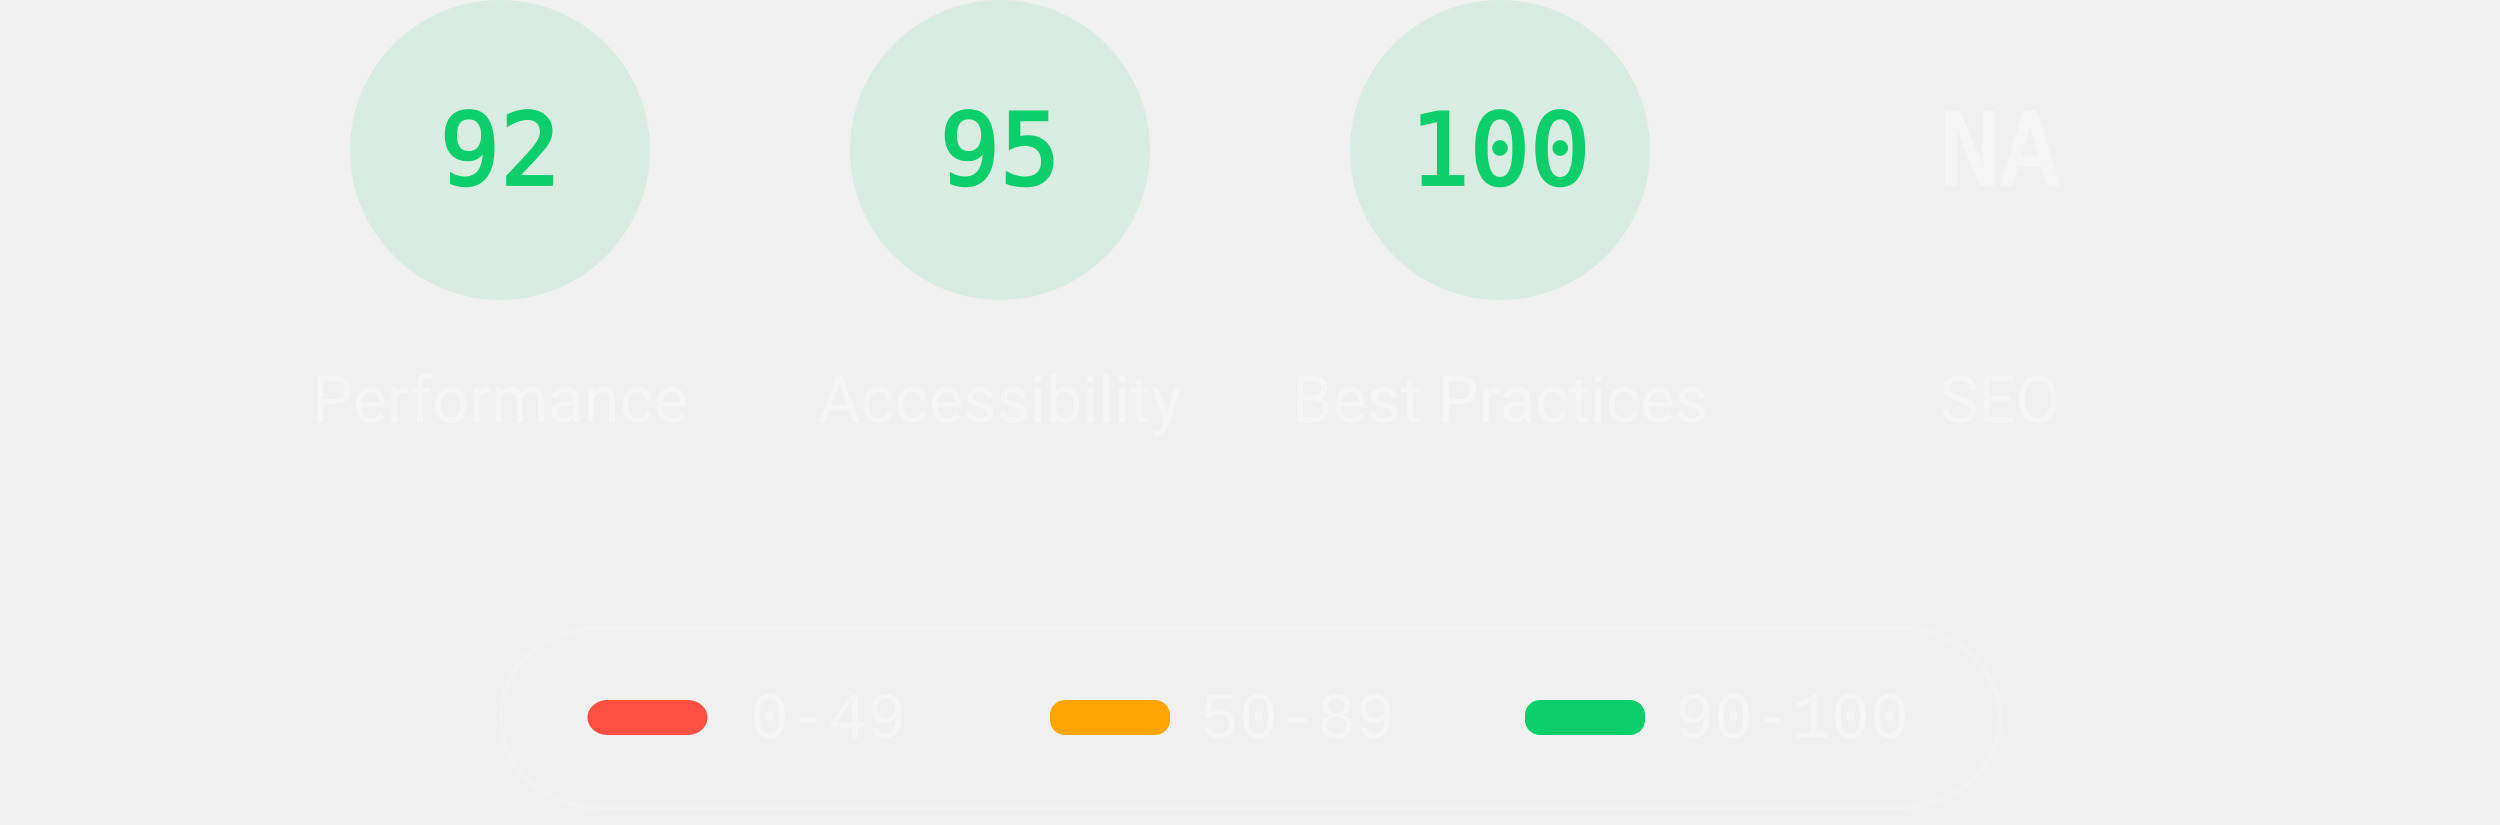
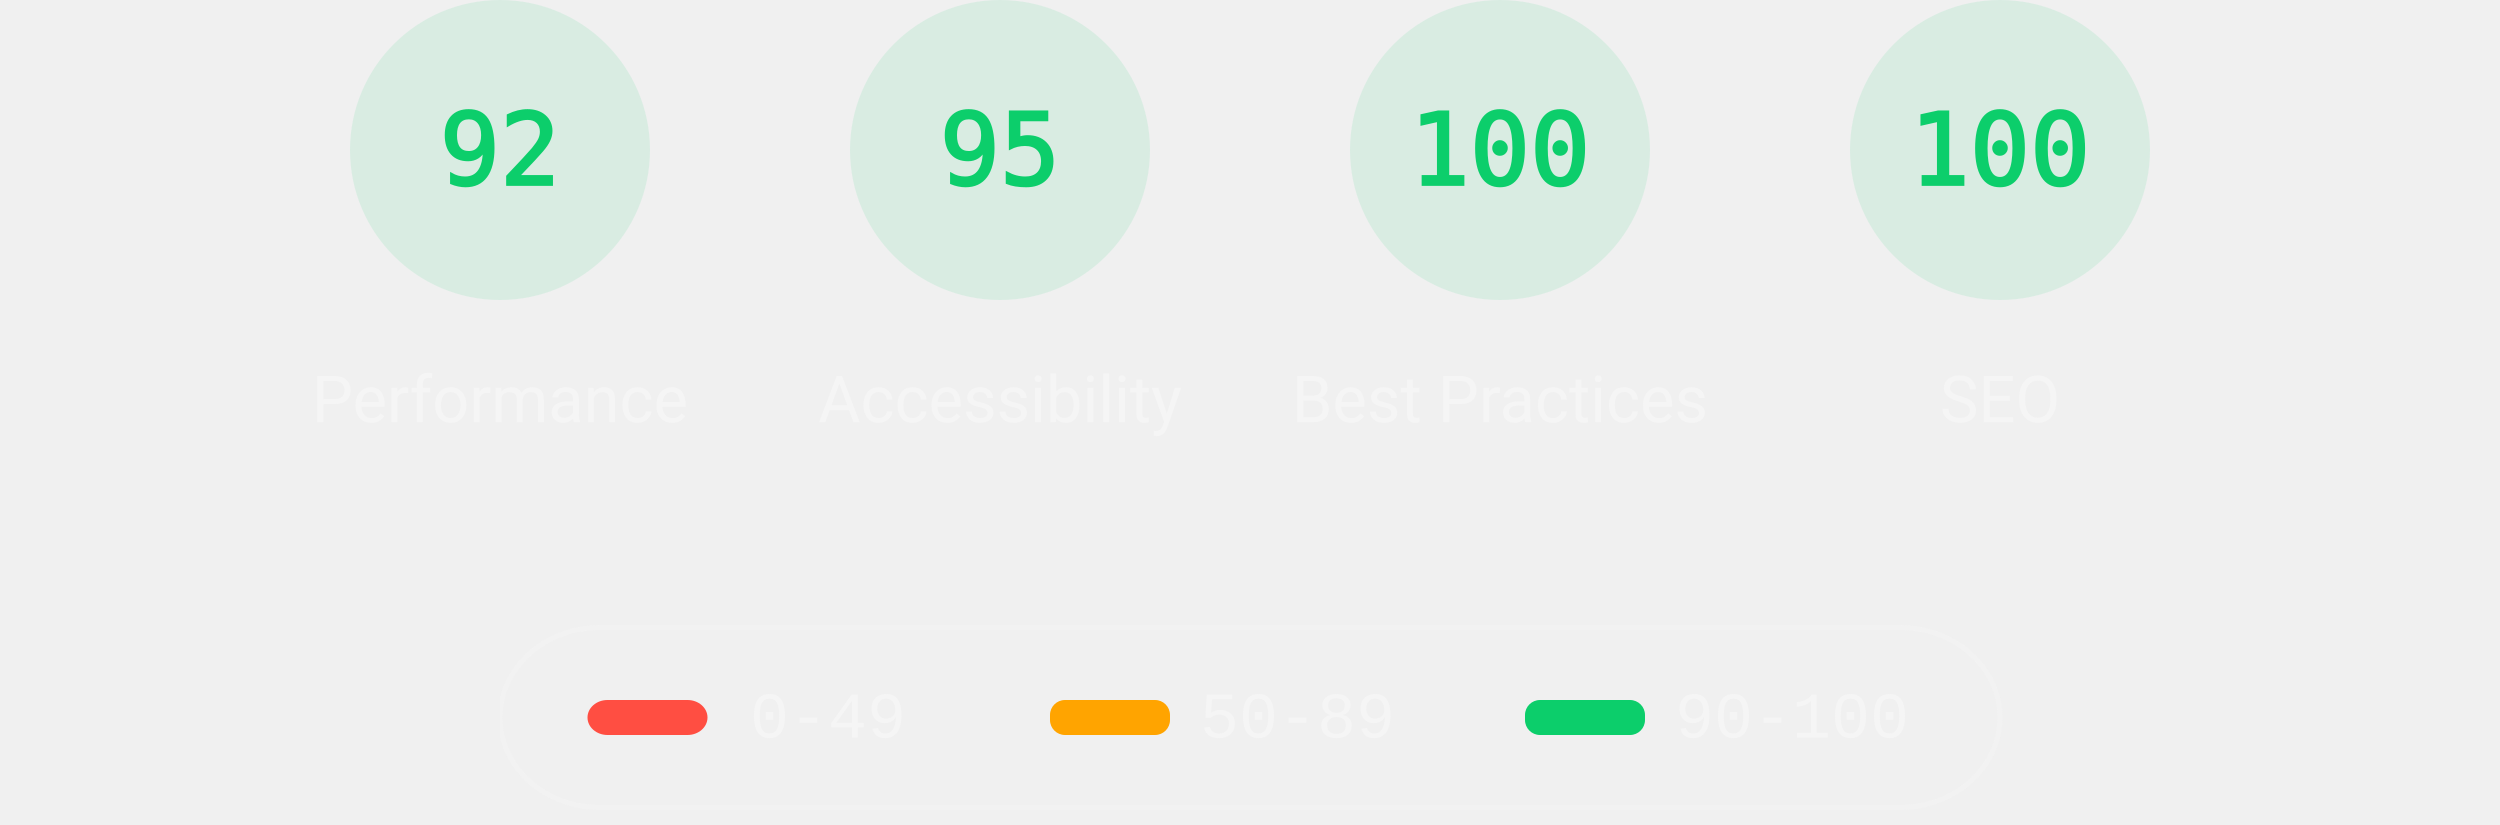
<svg xmlns="http://www.w3.org/2000/svg" class="theme--dark" fill="none" width="1000" height="330">
  <style>
			.gauge-base {
				opacity: 0.1
			}

			.gauge-arc {
				fill: none;
				animation-delay: 250ms;
				stroke-linecap: round;
				transform: rotate(-90deg);
				transform-origin: 100px 60px;
				animation: load-gauge 1s ease forwards
			}

			.guage-text {
				font-size: 40px;
				font-family: monospace;
				text-align: center
			}

			.guage-red {
				color: #ff4e42;
				fill: #ff4e42;
				stroke: #ff4e42
			}
			.guage-orange {
				color: #ffa400;
				fill: #ffa400;
				stroke: #ffa400
			}
			.guage-green {
				color: #0cce6b;
				fill: #0cce6b;
				stroke: #0cce6b
			}
			.theme--agnostic .guage-undefined {
				color: #5c5c5c;
				fill: #5c5c5c;
				stroke: #5c5c5c
			}
			.theme--light .guage-undefined {
				color: #1e1e1e;
				fill: #1e1e1e;
				stroke: #1e1e1e
			}
			.theme--dark .guage-undefined {
				color: #f5f5f5;
				fill: #f5f5f5;
				stroke: #f5f5f5
			}

			.guage-title {
				stroke: none;
				font-size: 26px;
				line-height: 26px;
				font-family: Roboto, Halvetica, Arial, sans-serif
			}
			.metric.guage-title {
				font-family: 'Courier New', Courier, monospace
			}
			.theme--agnostic .guage-title {
				color: #737373;
				fill: #737373
			}
			.theme--light .guage-title {
				color: #212121;
				fill: #212121
			}
			.theme--dark .guage-title {
				color: #f5f5f5;
				fill: #f5f5f5
			}

			@keyframes load-gauge {
				from {
					stroke-dasharray: 0 352.858
				}
			}
			.lh-gauge--pwa__disc {
				fill: #e0e0e0
			}
			.lh-gauge--pwa__logo {
				position: relative;
				fill: #b0b0b0
			}
			.lh-gauge--pwa__invisible {
				display: none
			}
			.lh-gauge--pwa__visible {
				display: inline
			}
			.guage-invisible {
				display: none
			}
			.lh-gauge--pwa__logo--primary-color {
				fill: #304ffe
			}
			.theme--agnostic .lh-gauge--pwa__logo--secondary-color {
				fill: #787878
			}
			.theme--light .lh-gauge--pwa__logo--secondary-color {
				fill: #3d3d3d
			}
			.theme--dark .lh-gauge--pwa__logo--secondary-color {
				fill: #d8b6b6
			}
			.theme--light #svg_2 {
				stroke: #00000022
			}
			.theme--agnostic #svg_2 {
				stroke: #616161
			}
			.theme--light #svg_2 {
				stroke: #00000022
			}
			.theme--dark #svg_2 {
				stroke: #f5f5f566
			}
		</style>
  <svg class="guage-div guage-perf guage-green" viewBox="0 0 200 200" width="200" height="200" x="100" y="0">
    <circle class="gauge-base" r="56" cx="100" cy="60" stroke-width="8" />
    <circle class="gauge-arc guage-arc-1" r="56" cx="100" cy="60" stroke-width="8" style="stroke-dasharray: 323.709, 351.858;" />
    <text class="guage-text" x="100px" y="60px" alignment-baseline="central" dominant-baseline="central" text-anchor="middle">92</text>
    <text class="guage-title" x="100px" y="160px" alignment-baseline="central" dominant-baseline="central" text-anchor="middle">Performance</text>
  </svg>
  <svg class="guage-div guage-acc guage-green" viewBox="0 0 200 200" width="200" height="200" x="300" y="0">
    <circle class="gauge-base" r="56" cx="100" cy="60" stroke-width="8" />
    <circle class="gauge-arc guage-arc-2" r="56" cx="100" cy="60" stroke-width="8" style="stroke-dasharray: 334.265, 351.858;" />
    <text class="guage-text" x="100px" y="60px" alignment-baseline="central" dominant-baseline="central" text-anchor="middle">95</text>
    <text class="guage-title" x="100px" y="160px" alignment-baseline="central" dominant-baseline="central" text-anchor="middle">Accessibility</text>
  </svg>
  <svg class="guage-div guage-best guage-green" viewBox="0 0 200 200" width="200" height="200" x="500" y="0">
    <circle class="gauge-base" r="56" cx="100" cy="60" stroke-width="8" />
    <circle class="gauge-arc guage-arc-3" r="56" cx="100" cy="60" stroke-width="8" style="stroke-dasharray: 351.858, 351.858;" />
    <text class="guage-text" x="100px" y="60px" alignment-baseline="central" dominant-baseline="central" text-anchor="middle">100</text>
    <text class="guage-title" x="100px" y="160px" alignment-baseline="central" dominant-baseline="central" text-anchor="middle">Best Practices</text>
  </svg>
-   <svg class="guage-div guage-seo guage-undefined" viewBox="0 0 200 200" width="200" height="200" x="700" y="0">
+   <svg class="guage-div guage-seo guage-green" viewBox="0 0 200 200" width="200" height="200" x="700" y="0">
    <circle class="gauge-base" r="56" cx="100" cy="60" stroke-width="8" />
    <circle class="gauge-arc guage-arc-4" r="56" cx="100" cy="60" stroke-width="8" style="stroke-dasharray: 351.858, 351.858;" />
-     <text class="guage-text" x="100px" y="60px" alignment-baseline="central" dominant-baseline="central" text-anchor="middle">NA</text>
+     <text class="guage-text" x="100px" y="60px" alignment-baseline="central" dominant-baseline="central" text-anchor="middle">100</text>
    <text class="guage-title" x="100px" y="160px" alignment-baseline="central" dominant-baseline="central" text-anchor="middle">SEO</text>
  </svg>
  <svg class="guage-div guage-pwa guage-invisible" viewBox="0 0 200 200" width="200" height="200" x="900" y="0">
    <svg viewBox="0 0 60 60" width="112" height="112" x="44" y="4">
      <defs>
        <linearGradient id="lh-gauge--pwa__check-circle__gradient-0" x1="50%" y1="0%" x2="50%" y2="100%">
          <stop stop-color="#00C852" offset="0%" />
          <stop stop-color="#009688" offset="100%" />
        </linearGradient>
        <linearGradient id="lh-gauge--pwa__installable__shadow-gradient-0" x1="76.056%" x2="24.111%" y1="82.995%" y2="24.735%">
          <stop stop-color="#A5D6A7" offset="0%" />
          <stop stop-color="#80CBC4" offset="100%" />
        </linearGradient>
        <linearGradient id="lh-gauge--pwa__fast-reliable__shadow-gradient-0" x1="76.056%" y1="82.995%" x2="25.678%" y2="26.493%">
          <stop stop-color="#64B5F6" offset="0%" />
          <stop stop-color="#2979FF" offset="100%" />
        </linearGradient>
        <g id="lh-gauge--pwa__fast-reliable-badge-0">
          <circle fill="#FFFFFF" cx="10" cy="10" r="10" />
          <path fill="#304FFE" d="M10 3.58l5.25 2.34v3.5c0 3.23-2.24 6.26-5.25 7-3.01-.74-5.25-3.77-5.25-7v-3.5L10 3.58zm-.47 10.74l2.76-4.83.03-.07c.04-.08 0-.24-.22-.24h-1.64l.47-3.26h-.47l-2.7 4.77c-.02.01.05-.1-.04.05-.09.16-.1.31.18.31h1.63l-.47 3.27h.47z" />
        </g>
        <g id="lh-gauge--pwa__installable-badge-0">
          <circle fill="#FFFFFF" cx="10" cy="10" r="10" />
          <path fill="#009688" d="M10 4.167A5.835 5.835 0 0 0 4.167 10 5.835 5.835 0 0 0 10 15.833 5.835 5.835 0 0 0 15.833 10 5.835 5.835 0 0 0 10 4.167zm2.917 6.416h-2.334v2.334H9.417v-2.334H7.083V9.417h2.334V7.083h1.166v2.334h2.334v1.166z" />
        </g>
      </defs>
      <g stroke="none" fill-rule="nonzero">
        <circle class="lh-gauge--pwa__disc" cx="30" cy="30" r="30" />
        <g class="lh-gauge--pwa__logo">
          <path d="M35.66 19.39l.7-1.75h2L37.4 15 38.6 12l3.4 9h-2.51l-.58-1.61z" />
          <path d="M33.52 21l3.65-9h-2.42l-2.5 5.82L30.5 12h-1.86l-1.9 5.82-1.35-2.65-1.21 3.72L25.4 21h2.38l1.72-5.2 1.64 5.2z" />
          <path fill-rule="nonzero" d="M20.3 17.91h1.48c.45 0 .85-.05 1.2-.15l.39-1.18 1.07-3.3a2.64 2.64 0 0 0-.28-.37c-.55-.6-1.36-.91-2.42-.91H18v9h2.3V17.9zm1.96-3.84c.22.22.33.5.33.87 0 .36-.1.65-.29.87-.2.23-.59.35-1.15.35h-.86v-2.41h.87c.52 0 .89.1 1.1.32z" />
        </g>
        <rect class="lh-gauge--pwa__component lh-gauge--pwa__na-line lh-gauge--pwa__invisible" fill="#FFFFFF" x="20" y="32" width="20" height="4" rx="2" />
        <g class="lh-gauge--pwa__component lh-gauge--pwa__fast-reliable-badge lh-gauge--pwa__invisible" transform="translate(20, 29)">
          <path fill="url(#lh-gauge--pwa__fast-reliable__shadow-gradient-0)" d="M33.63 19.49A30 30 0 0 1 16.2 30.36L3 17.14 17.14 3l16.49 16.49z" />
          <use href="#lh-gauge--pwa__fast-reliable-badge-0" />
        </g>
        <g class="lh-gauge--pwa__component lh-gauge--pwa__installable-badge lh-gauge--pwa__invisible" transform="translate(20, 29)">
          <path fill="url(#lh-gauge--pwa__installable__shadow-gradient-0)" d="M33.629 19.487c-4.272 5.453-10.391 9.39-17.415 10.869L3 17.142 17.142 3 33.63 19.487z" />
          <use href="#lh-gauge--pwa__installable-badge-0" />
        </g>
        <g class="lh-gauge--pwa__component lh-gauge--pwa__fast-reliable-installable-badges lh-gauge--pwa__invisible">
          <g transform="translate(8, 29)">
            <path fill="url(#lh-gauge--pwa__fast-reliable__shadow-gradient-0)" d="M16.321 30.463L3 17.143 17.142 3l22.365 22.365A29.864 29.864 0 0 1 22 31c-1.942 0-3.84-.184-5.679-.537z" />
            <use href="#lh-gauge--pwa__fast-reliable-badge-0" />
          </g>
          <g transform="translate(32, 29)">
            <path fill="url(#lh-gauge--pwa__installable__shadow-gradient-0)" d="M25.982 11.84a30.107 30.107 0 0 1-13.08 15.203L3 17.143 17.142 3l8.84 8.84z" />
            <use href="#lh-gauge--pwa__installable-badge-0" />
          </g>
        </g>
        <g class="lh-gauge--pwa__component lh-gauge--pwa__check-circle lh-gauge--pwa__invisible" transform="translate(18, 28)">
          <circle fill="#FFFFFF" cx="12" cy="12" r="12" />
          <path fill="url(#lh-gauge--pwa__check-circle__gradient-0)" d="M12 2a10 10 0 1 0 0 20 10 10 0 0 0 0-20zm-2 15l-5-5 1.41-1.41L10 14.17l7.59-7.59L19 8l-9 9z" />
        </g>
      </g>
    </svg>
    <text class="guage-title" y="160px" alignment-baseline="central" dominant-baseline="central" text-anchor="middle">
      <tspan x="100px" dy="-6px">Progressive</tspan>
      <tspan x="100px" dy="30px">Web App</tspan>
    </text>
  </svg>
  <svg width="604" height="76" x="200" y="250">
    <g>
      <rect fill="none" id="canvas_background" height="80" width="604" y="-1" x="-1" />
      <g display="none" overflow="visible" y="0" x="0" height="100%" width="100%" id="canvasGrid">
        <rect fill="url(#gridpattern)" stroke-width="0" y="0" x="0" height="100%" width="100%" />
      </g>
    </g>
    <g>
      <rect fill-opacity="0" stroke-width="2" rx="40" id="svg_2" height="72" width="600" y="1" x="0" fill="#000000" />
      <rect stroke="#000" rx="8" id="svg_3" height="14" width="48" y="30" x="35" stroke-opacity="null" stroke-width="0" fill="#ff4e42" />
      <rect stroke="#000" rx="6" id="svg_4" height="14" width="48" y="30" x="220" stroke-opacity="null" stroke-width="0" fill="#ffa400" />
      <rect stroke="#000" rx="6" id="svg_5" height="14" width="48" y="30" x="410" stroke-opacity="null" stroke-width="0" fill="#0cce6b" />
      <text class="metric guage-title" xml:space="preserve" text-anchor="start" font-size="26" id="svg_6" y="45" x="100" stroke-opacity="null" stroke-width="0" stroke="#000">0-49</text>
      <text class="metric guage-title" xml:space="preserve" text-anchor="start" font-size="26" id="svg_7" y="45" x="280" stroke-opacity="null" stroke-width="0" stroke="#000">50-89</text>
      <text class="metric guage-title" xml:space="preserve" text-anchor="start" font-size="26" id="svg_8" y="45" x="470" stroke-opacity="null" stroke-width="0" stroke="#000">90-100</text>
    </g>
  </svg>
</svg>
